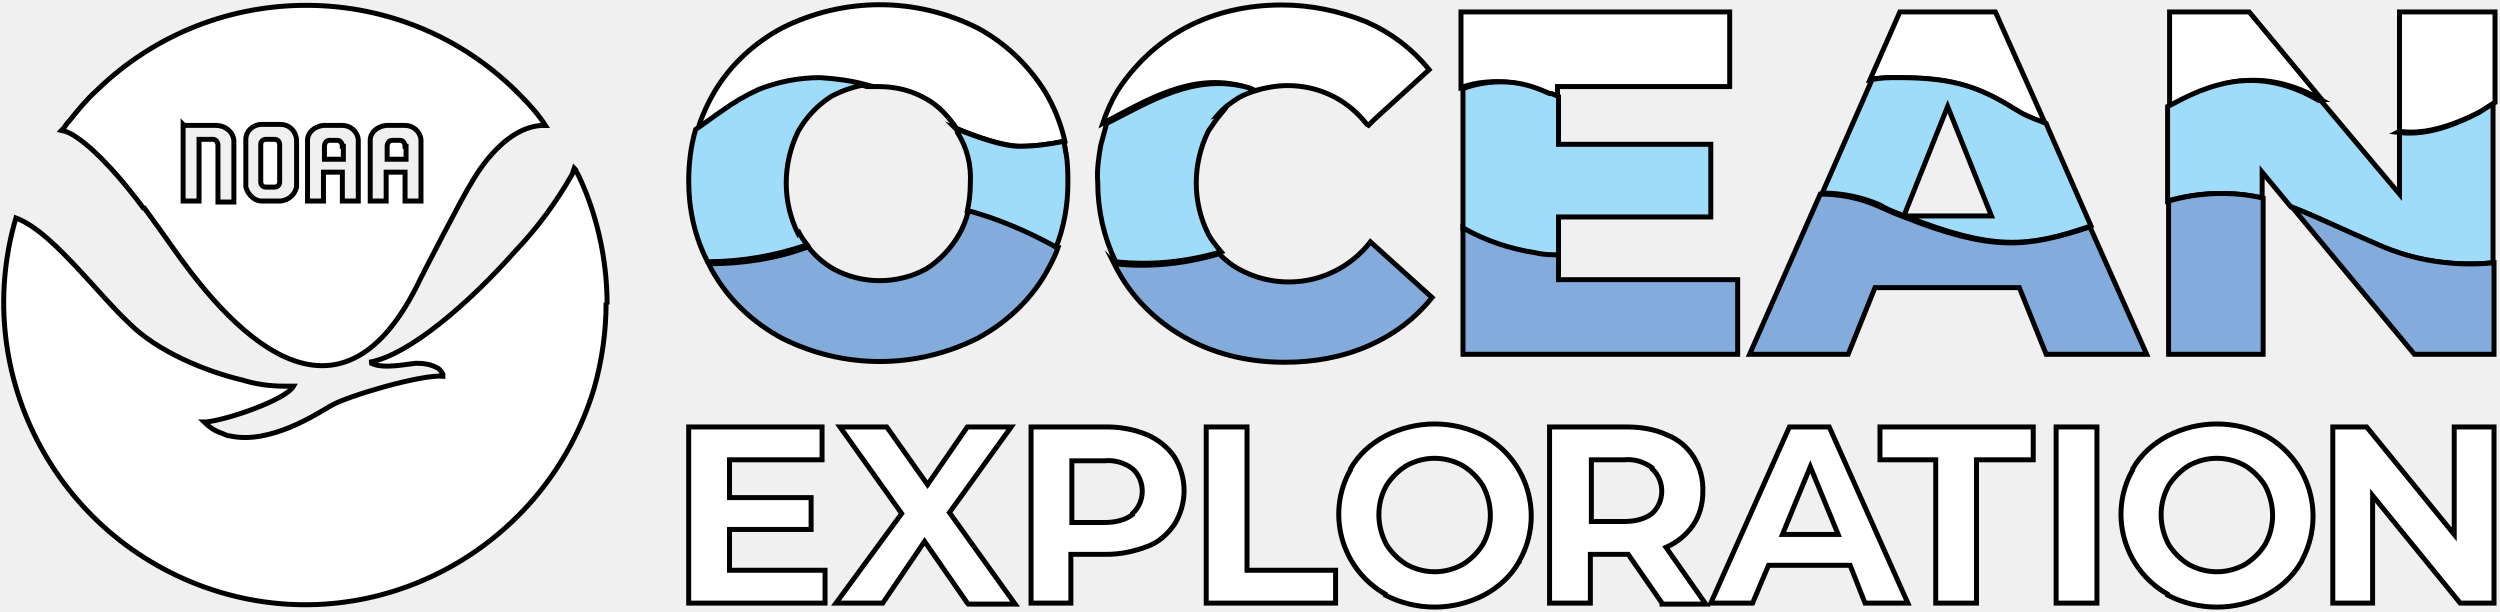
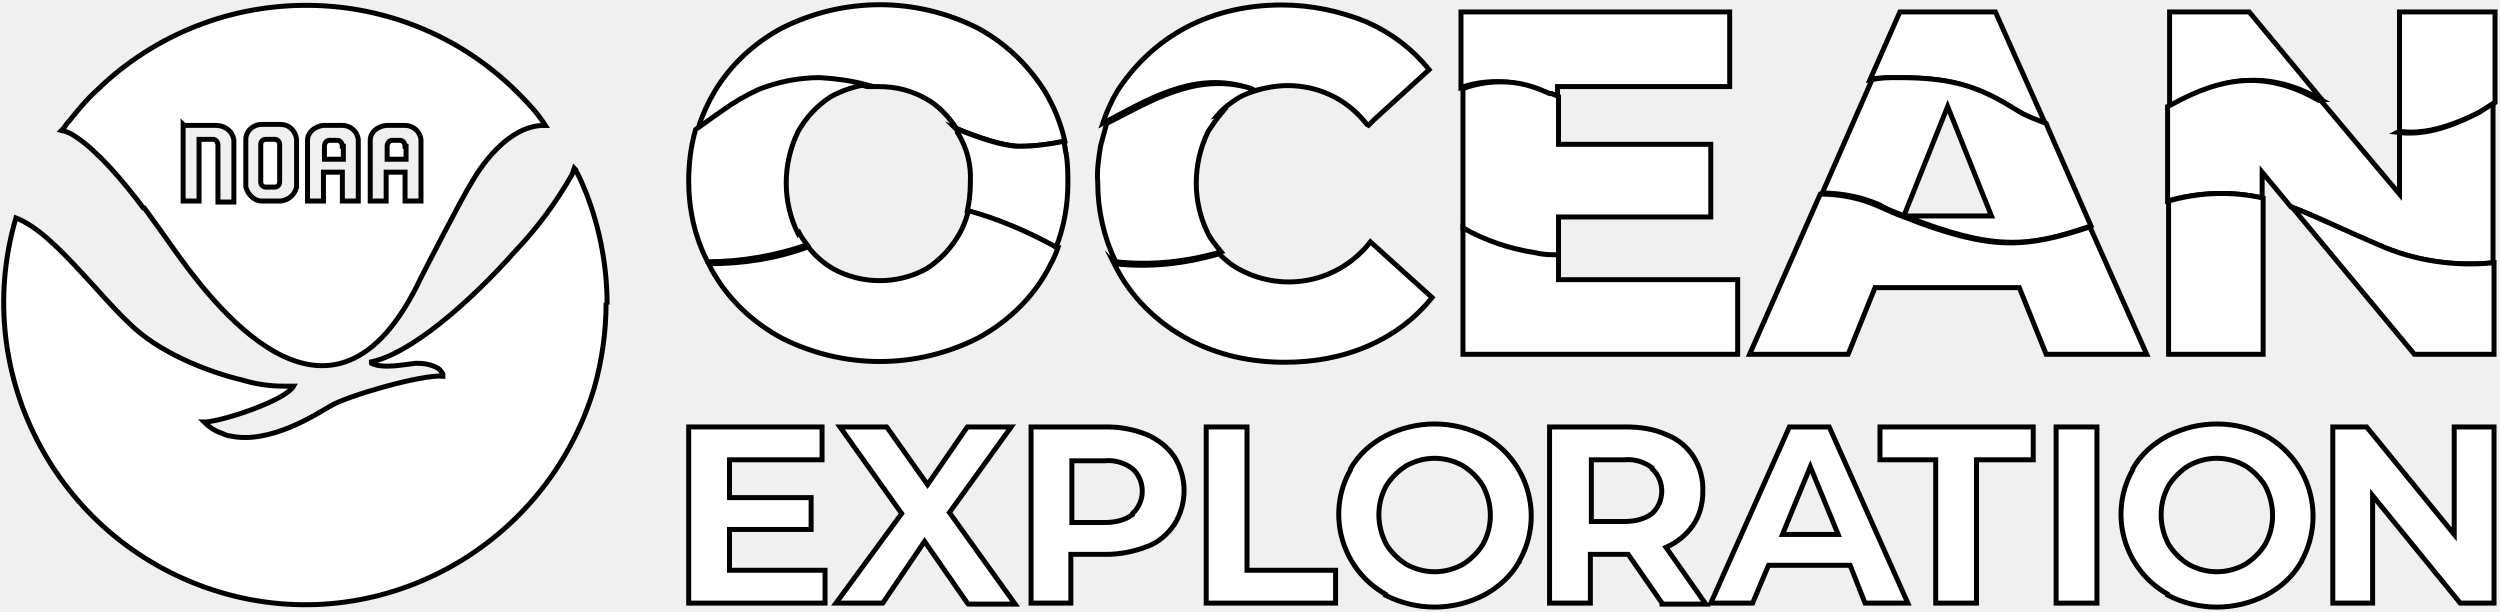
<svg xmlns="http://www.w3.org/2000/svg" id="Layer_1" version="1.1" viewBox="0 0 251.2 61.4">
  <defs>
    <style>
      .st0 {
-         fill: #0072bc;
+         
+ 		fill: #fff; 
      }

      .st0, .st1, .st2, .st3 {
        stroke: #000;
        stroke-miterlimit: 10;
        stroke-width: .5px;
      }

      .st1 {
-         fill: #83abdb;
+         
+ 		fill: #fff;
      }

      .st2 {
        fill: #fff;
      }

      .st3 {
-         fill: #9edcf9;
+         
+ 		fill: #fff;		
      }
    </style>
  </defs>
  <path class="st2" d="M82.9,57.3v3.3h-13.7v-17.7h13.4v3.3h-9.3v3.8h8.2v3.2h-8.2v4.1h9.7Z" />
  <path class="st2" d="M97.2,60.6l-4.3-6.2-4.2,6.2h-4.7l6.6-9-6.2-8.7h4.7l4.1,5.8,4-5.8h4.4l-6.2,8.6,6.6,9.2h-4.7Z" />
  <path class="st2" d="M115.3,43.7c1.1.5,2,1.2,2.7,2.2,1.3,2.1,1.3,4.7,0,6.8-.7,1-1.6,1.8-2.7,2.2-1.3.5-2.7.8-4.1.8h-3.6v4.9h-4v-17.7h7.7c1.4,0,2.8.3,4,.8ZM113.8,51.6c1.3-1.2,1.3-3.3,0-4.5,0,0,0,0,0,0-.8-.6-1.8-.9-2.8-.8h-3.3v6.2h3.3c1,0,2-.2,2.8-.8h0Z" />
  <path class="st2" d="M121.2,42.9h4.1v14.4h8.9v3.3h-13v-17.7Z" />
  <path class="st2" d="M139.2,59.7c-4.4-2.5-6-8.1-3.5-12.5,0,0,0,0,0-.1.8-1.4,2-2.5,3.5-3.3,3.1-1.6,6.8-1.6,9.9,0,4.4,2.4,6.1,8,3.6,12.5,0,0,0,.2-.1.2-.8,1.4-2,2.5-3.5,3.3-3.1,1.6-6.8,1.6-9.9,0h0ZM147,56.7c.8-.5,1.5-1.2,2-2,1-1.8,1-4,0-5.9-.5-.8-1.2-1.5-2-2-1.8-1-3.9-1-5.7,0-.8.5-1.5,1.2-2,2-1,1.8-1,4,0,5.9.5.8,1.2,1.5,2,2,1.8,1,3.9,1,5.7,0Z" />
  <path class="st2" d="M167,60.6l-3.4-4.9h-3.8v4.9h-4.1v-17.7h7.7c1.4,0,2.8.2,4.1.8,2.3.9,3.7,3.2,3.6,5.7,0,1.2-.3,2.4-1,3.4-.7,1-1.6,1.7-2.7,2.2l4,5.7h-4.4ZM166,47c-.8-.6-1.8-.9-2.8-.8h-3.3v6.2h3.3c1,0,2-.2,2.8-.8,1.3-1.2,1.3-3.3,0-4.5,0,0,0,0,0,0Z" />
  <path class="st2" d="M185.9,56.8h-8.2l-1.6,3.8h-4.2l7.9-17.7h4l7.9,17.7h-4.3l-1.5-3.8ZM184.7,53.7l-2.8-6.8-2.8,6.8h5.6Z" />
  <path class="st2" d="M194.6,46.2h-5.7v-3.3h15.4v3.3h-5.7v14.4h-4.1v-14.4Z" />
  <path class="st2" d="M206.6,42.9h4.1v17.7h-4.1v-17.7Z" />
  <path class="st2" d="M217.8,59.7c-4.4-2.5-6-8.1-3.5-12.5,0,0,0,0,0-.1.8-1.4,2-2.5,3.5-3.3,3.1-1.6,6.8-1.6,9.9,0,4.4,2.5,6,8,3.6,12.5,0,0,0,.1-.1.2-.8,1.4-2,2.5-3.5,3.3-3.1,1.6-6.8,1.6-9.9,0ZM225.6,56.7c.8-.5,1.5-1.2,2-2,1-1.8,1-4,0-5.9-.5-.8-1.2-1.5-2-2-1.8-1-3.9-1-5.7,0-.8.5-1.5,1.2-2,2-1,1.8-1,4,0,5.9.5.8,1.2,1.5,2,2,1.8,1,3.9,1,5.7,0Z" />
  <path class="st2" d="M250.6,42.9v17.7h-3.4l-8.8-10.8v10.8h-4v-17.7h3.4l8.8,10.8v-10.8h4Z" />
  <path class="st2" d="M152,8.3c.8.2,1.6.4,2.4.6l.5.2.7.3h.2l.7.3v-.3h0v-.7h17.3V1.2h-27v2.9h0v4.7c1.6-.6,3.4-.7,5.1-.5Z" />
  <path class="st2" d="M241.1,1.2v1.5h0v10.5c2.3.3,4.8-.3,8.2-2,.5-.3.9-.6,1.4-.9V3.5h0V1.2h-9.5Z" />
  <path class="st2" d="M72.7,11.3c1.1-.8,2.3-1.5,3.6-2.1,2-.8,4.1-1.2,6.2-1.2,1.6,0,3.1.2,4.6.7.4,0,.8,0,1.2,0,1.7,0,3.3.4,4.7,1.2,1.3.7,2.3,1.8,3.1,3,2.1.9,4.8,1.8,6.4,1.8,1.5,0,3-.2,4.5-.5-.4-1.8-1.1-3.5-2-5-1.7-2.7-4-4.9-6.8-6.4-6.2-3.1-13.4-3.1-19.6,0-2.8,1.5-5.2,3.7-6.8,6.4-.6,1-1.1,2.1-1.5,3.2,0,.2-.2.5-.2.8h0c1-.5,1.9-1.2,2.8-1.8Z" />
  <path class="st2" d="M125.3,8.8c.3,0,.6.2.8.3,1.1-.3,2.2-.5,3.3-.5,3,0,5.8,1.3,7.7,3.6.1.1.2.3.4.4l.6-.6,5.5-5c-1.7-2.1-3.8-3.7-6.3-4.8-2.7-1.1-5.6-1.7-8.5-1.7-3.4,0-6.7.7-9.7,2.3-2.8,1.5-5.1,3.7-6.8,6.3-.6,1-1.1,2.1-1.5,3.3h0c4.2-2.2,8.9-5.2,14.2-3.7Z" />
  <path class="st2" d="M233.1,10h.2c0,0-7.3-8.8-7.3-8.8h-8v9.5l.6-.3c4.6-2.5,9.1-3.5,14.6-.4Z" />
  <path class="st2" d="M190.6,7.8h0c5.1,0,7.8.7,11.5,3l1,.6c.8.4,1.6.7,2.4,1l-4.2-9.4h0l-.8-1.8h-9.6l-3,6.8c.9-.2,1.7-.2,2.6-.2h0Z" />
  <path class="st3" d="M122.4,11.5c.6-.7,1.3-1.2,2.1-1.7.5-.3,1.1-.5,1.7-.7-.3,0-.5-.2-.8-.3-5.4-1.5-10,1.5-14.2,3.6h0c-.2.7-.4,1.5-.6,2.2h0c-.2,1.2-.4,2.5-.3,3.7,0,2.8.6,5.5,1.8,8,3.6.4,7.2,0,10.6-1-.5-.6-1-1.2-1.3-1.8-1.6-3.2-1.6-7,0-10.3.4-.6.8-1.2,1.3-1.8Z" />
  <polygon class="st3" points="107.1 15.4 106.9 14.2 107.1 15.4 107.1 15.4" />
  <path class="st3" d="M107.1,15.4h0l-.2-1.2c-1.5.3-3,.5-4.5.5-1.6,0-4.2-.9-6.4-1.8l.2.2h0v.2c1,1.6,1.4,3.3,1.3,5.1,0,.9-.1,1.9-.3,2.8,2.9.8,5.7,2,8.3,3.4.2.1.4.2.6.3.8-2.1,1.2-4.2,1.2-6.5,0-1,0-2-.2-3.1h0Z" />
  <path class="st3" d="M80.2,23.5c-1.6-3.2-1.6-7,0-10.3.8-1.4,1.9-2.6,3.3-3.5,1.1-.6,2.3-1,3.5-1.2h0c-1.5-.4-3-.6-4.6-.7-2.1,0-4.2.4-6.2,1.2-1.3.6-2.5,1.3-3.6,2.1-.9.6-1.8,1.3-2.7,1.9h0c-.5,1.7-.7,3.5-.7,5.2,0,2.8.6,5.6,1.9,8.1,3.4,0,6.8-.6,10-1.7-.3-.4-.6-.8-.8-1.2Z" />
  <path class="st3" d="M156.6,25.6v-3.8h15.3v-7.3h-15.3v-4.8l-.7-.3h-.2c0,0-.7-.3-.7-.3l-.5-.2c-.8-.3-1.6-.5-2.4-.6-1.7-.2-3.5,0-5.1.6v14.1c2.3,1.3,4.7,2.1,7.3,2.5.7.1,1.5.2,2.3.2Z" />
  <path class="st3" d="M241.1,13.2v2.2h0v4.1l-3.7-4.4h0l-4.2-5h-.2c-5.5-3.2-10-2.2-14.6.3l-.6.3v2.9h0v6.6c3.1-.9,6.4-1,9.5-.3v-2.6l2.9,3.5c2.5.9,5.2,2.3,8.7,3.8,3.6,1.6,7.7,2.2,11.6,1.8V10.4c-.5.3-.9.6-1.4.9-3.3,1.7-5.8,2.3-8.2,2Z" />
  <path class="st3" d="M191.3,21.7l4.4-11,4.4,11h-8.7c8.9,3.5,12.3,3.2,18.7,1l-4.3-9.8h-.1c0,0,.1,0,.1,0l-.2-.5c-.8-.3-1.6-.6-2.4-1l-1-.6c-3.7-2.3-6.5-3-11.5-3h0c-.9,0-1.7,0-2.6.2l-5,11.4c2,0,4,.4,5.8,1.2.8.5,1.7.8,2.5,1.1Z" />
  <path class="st0" d="M191.2,21.8h.1-.1Z" />
  <path class="st1" d="M97.3,21.2c-.2.8-.5,1.6-.9,2.3-.8,1.4-1.9,2.6-3.3,3.5-2.9,1.6-6.5,1.6-9.4,0-1-.6-1.8-1.3-2.5-2.2-3.2,1.2-6.6,1.7-10,1.7.2.4.4.8.6,1.1,1.6,2.7,4,4.9,6.8,6.4,6.2,3.1,13.4,3.1,19.6,0,2.8-1.5,5.2-3.7,6.8-6.4.5-.9,1-1.8,1.3-2.7-.2,0-.4-.2-.6-.3-2.6-1.4-5.4-2.6-8.3-3.4Z" />
  <path class="st1" d="M111.9,26.4c.2.4.4.8.7,1.3,1.6,2.7,4,4.9,6.8,6.4,3,1.6,6.3,2.3,9.7,2.3,2.9,0,5.8-.5,8.5-1.7,2.5-1.1,4.6-2.7,6.3-4.8l-6.2-5.6c-3.1,4-8.6,5.2-13.1,2.8-.8-.4-1.5-1-2.1-1.6-3.4,1-7,1.4-10.5,1Z" />
  <path class="st1" d="M156.6,25.6c-.8,0-1.5,0-2.3-.2-2.6-.4-5-1.2-7.3-2.5v12.7h27.6v-7.5h-18v-2.5Z" />
  <path class="st1" d="M191.4,21.8h-.1c-.8-.3-1.7-.7-2.6-1.1-1.8-.8-3.8-1.2-5.8-1.2l-7.1,16.1h9.9l2.7-6.7h14.5l2.7,6.7h10.1l-5.7-12.8c-6.4,2.1-9.8,2.5-18.7-1Z" />
  <path class="st1" d="M217.9,20.2v15.4h9.5v-15.7c-3.1-.7-6.4-.6-9.5.3Z" />
  <path class="st1" d="M239,24.6c-3.5-1.5-6.2-2.8-8.7-3.8l12.3,14.8h8v-9.2c-4,.4-8-.2-11.6-1.8Z" />
  <path class="st2" d="M61,30.6c0-3.8-.7-7.6-2.1-11.2-.3-.7-.6-1.5-1-2.2,0-.1-.1-.2-.2-.3h0c0,0-.2.6-.2.6h0c-1.6,2.8-3.5,5.4-5.7,7.7-4.6,5.2-10.7,10.5-14.7,11.2,0,0,.1,0,.2.1,1.2.6,3.4.1,4.5,0,.8,0,1.5.1,2.2.5.2.1.4.4.5.6,0,0,0,.1,0,.2-2.1-.2-9.7,2-11.3,3-1.4.8-6.1,3.9-10.1,3-.3,0-.6-.2-.9-.3-.6-.2-1.2-.6-1.7-1.1h.2c2.1-.2,8-2.2,8.8-3.6-.3,0-.7,0-1,0-1.4,0-2.8-.2-4.1-.6-3.8-.9-8.6-2.9-11.4-5.7-1.7-1.6-3.2-3.4-4.7-5-2.4-2.6-4.6-4.8-6.7-5.6-4.7,16,4.5,32.8,20.5,37.6s32.8-4.5,37.6-20.5c.8-2.8,1.2-5.7,1.2-8.6" />
  <path class="st2" d="M14.5,20.9c1.1,1.5,2.1,2.9,2.8,3.9,3.7,5.2,16,22.2,25,3.1,0,0,4.3-8.4,5-9.4,0,0,3.1-6,7.5-5.9-.7-1.1-1.6-2.1-2.5-3-11.6-11.9-30.7-12.1-42.6-.5-1,.9-1.9,2-2.7,3-.3.3-.5.7-.8,1,.5.1,1.1.4,1.5.7,2.1,1.4,4.7,4.4,6.7,7.1ZM37.2,14.1c0-.8.7-1.4,1.6-1.5h1.9c.8,0,1.5.6,1.6,1.4,0,0,0,0,0,0v6.2h-1.6v-2.9h-1.9v2.9h-1.6v-6.2ZM30.9,14.1c0-.8.7-1.4,1.6-1.5h1.9c.8,0,1.5.6,1.6,1.4,0,0,0,0,0,0v6.2h-1.6v-2.9h-1.9v2.9h-1.6v-6.2ZM24.7,14.6v-.6c0-.8.7-1.5,1.6-1.5h1.9c.8,0,1.5.6,1.6,1.5,0,0,0,0,0,0v4.8c-.2.8-.8,1.3-1.6,1.4h-1.9c-.8,0-1.4-.7-1.6-1.4v-4.2ZM18.5,12.6h3.2c.9,0,1.7.6,1.8,1.5,0,0,0,0,0,0v6.2h-1.6v-5.7c0-.3-.2-.6-.5-.6h-1.4v6.2h-1.6v-7.7Z" />
  <rect class="st2" x="26.2" y="14" width="1.9" height="4.8" rx=".5" ry=".5" />
  <path class="st2" d="M40.7,14.7c0-.3-.2-.6-.5-.6,0,0,0,0,0,0h-.8c-.3,0-.5.3-.5.6v1.3h1.9v-1.3Z" />
  <path class="st2" d="M34.4,14.7c0-.3-.2-.6-.5-.6,0,0,0,0,0,0h-.8c-.3,0-.5.3-.5.6v1.3h1.9v-1.3Z" />
</svg>
